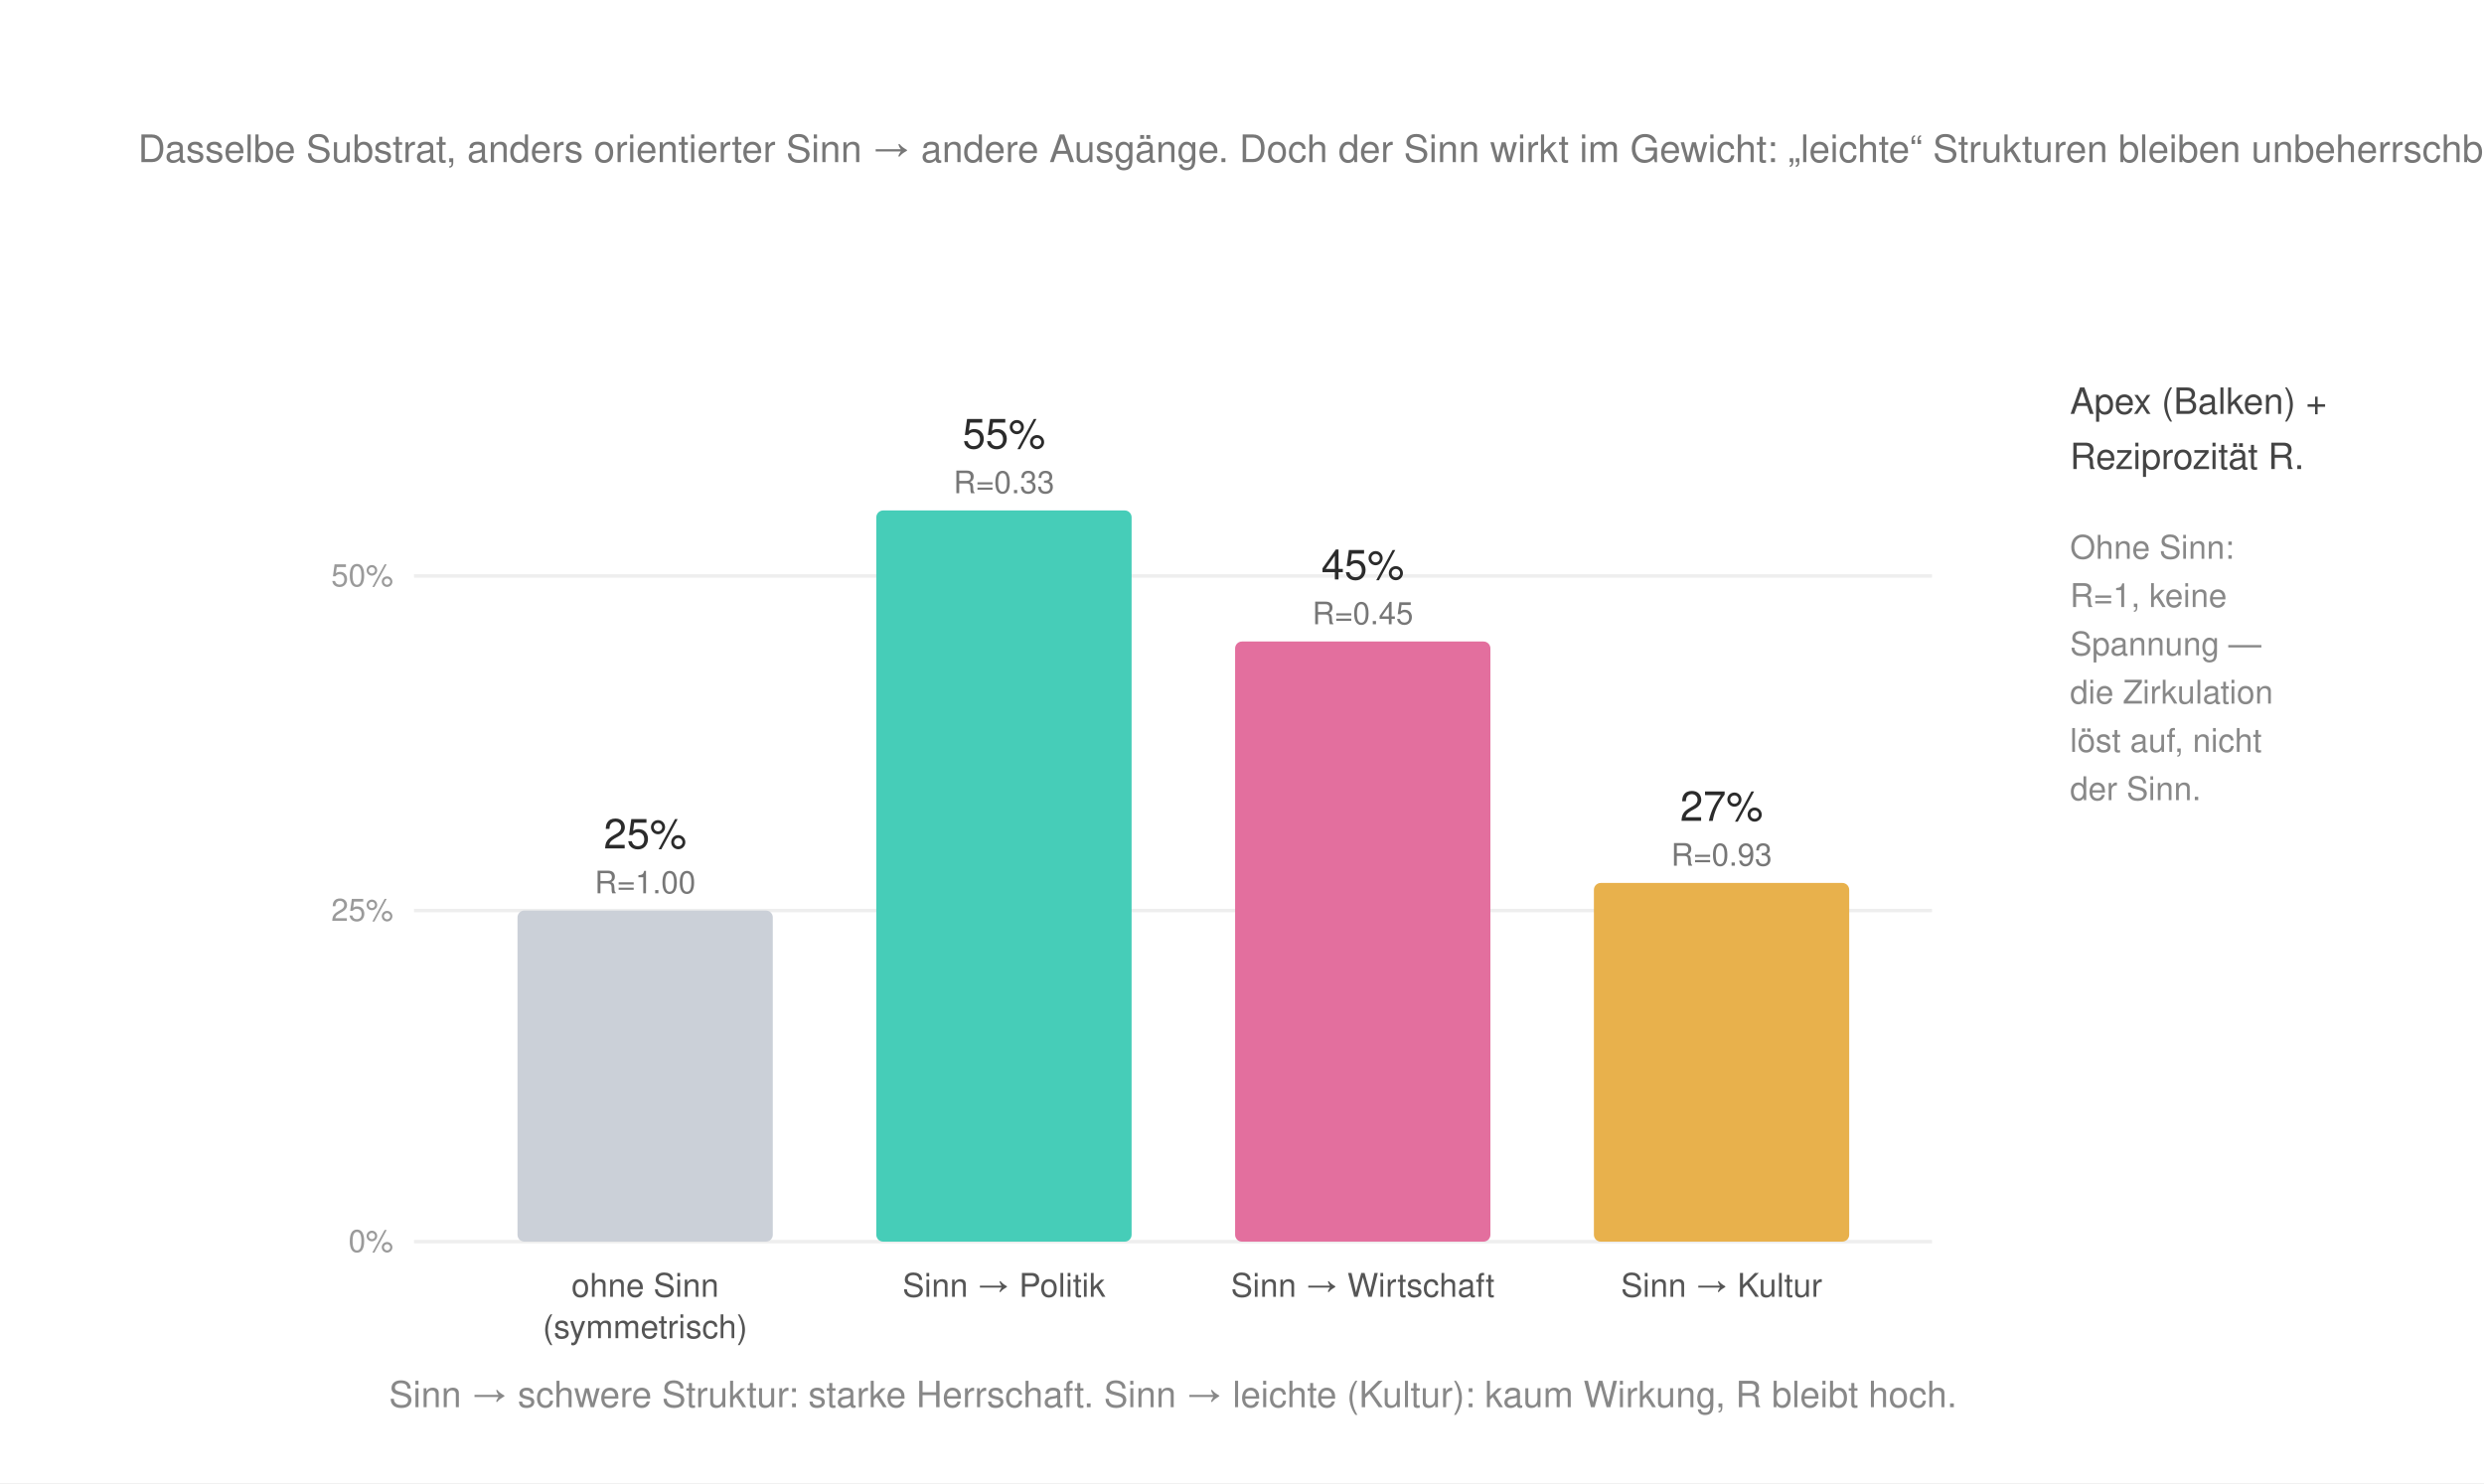
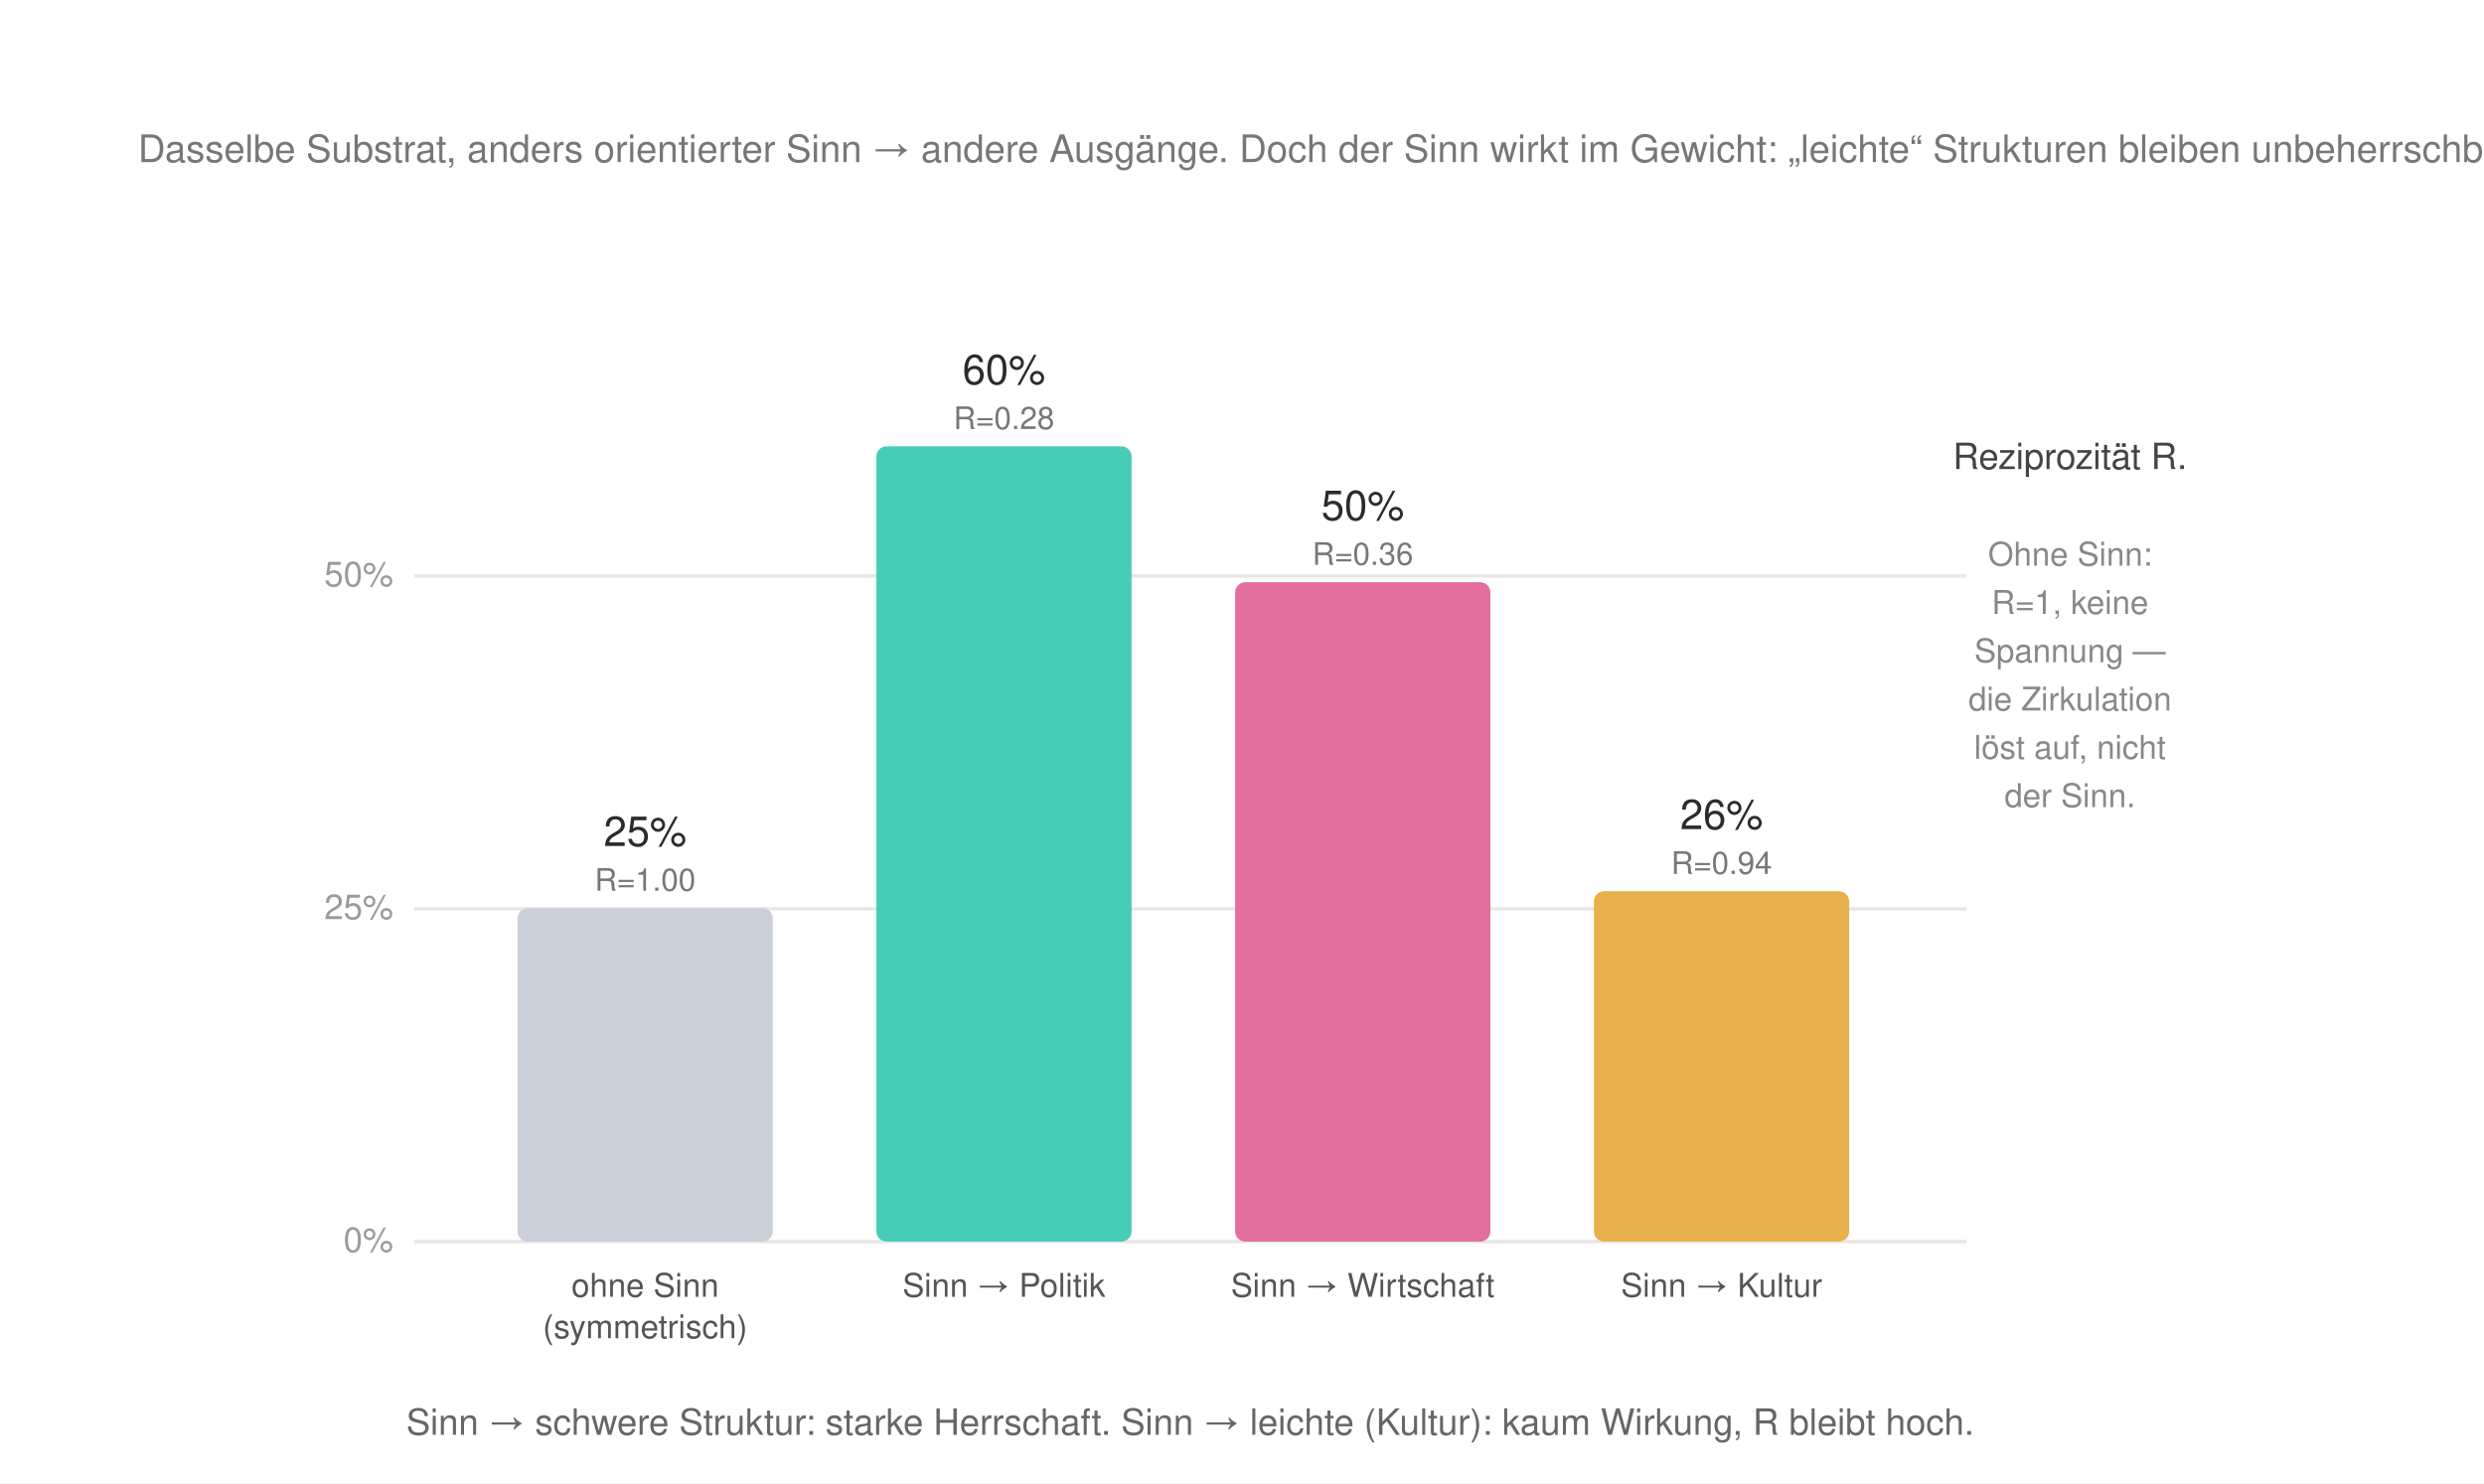
<svg xmlns="http://www.w3.org/2000/svg" viewBox="0 0 720 430" font-family="Helvetica,Arial,sans-serif">
  <rect width="720" height="430" fill="#fff" />
  <text x="40" y="47" font-size="11" fill="#777">Dasselbe Substrat, anders orientierter Sinn → andere Ausgänge. Doch der Sinn wirkt im Gewicht: „leichte“ Strukturen bleiben unbeherrschbar</text>
-   <line x1="120" y1="360" x2="560" y2="360" stroke="#eee" />
-   <text x="114" y="363" font-size="9" fill="#9a9a9a" text-anchor="end">0%</text>
-   <line x1="120" y1="264" x2="560" y2="264" stroke="#eee" />
-   <text x="114" y="267" font-size="9" fill="#9a9a9a" text-anchor="end">25%</text>
-   <line x1="120" y1="167" x2="560" y2="167" stroke="#eee" />
-   <text x="114" y="170" font-size="9" fill="#9a9a9a" text-anchor="end">50%</text>
-   <rect x="150" y="264" width="74" height="96" fill="#cbd0d8" rx="2" />
-   <text x="187" y="246" font-size="12" fill="#2b2b2b" text-anchor="middle">25%</text>
-   <text x="187" y="259" font-size="9" fill="#777" text-anchor="middle">R=1.00</text>
-   <text x="187" y="376" font-size="9.5" fill="#555" text-anchor="middle">ohne Sinn</text>
-   <text x="187" y="388" font-size="9.5" fill="#555" text-anchor="middle">(symmetrisch)</text>
-   <rect x="254" y="148" width="74" height="212" fill="#46CDB8" rx="2" />
-   <text x="291" y="130" font-size="12" fill="#2b2b2b" text-anchor="middle">55%</text>
-   <text x="291" y="143" font-size="9" fill="#777" text-anchor="middle">R=0.33</text>
-   <text x="291" y="376" font-size="9.5" fill="#555" text-anchor="middle">Sinn → Politik</text>
-   <rect x="358" y="186" width="74" height="174" fill="#E36F9E" rx="2" />
-   <text x="395" y="168" font-size="12" fill="#2b2b2b" text-anchor="middle">45%</text>
-   <text x="395" y="181" font-size="9" fill="#777" text-anchor="middle">R=0.45</text>
-   <text x="395" y="376" font-size="9.5" fill="#555" text-anchor="middle">Sinn → Wirtschaft</text>
-   <rect x="462" y="256" width="74" height="104" fill="#E8B14C" rx="2" />
-   <text x="499" y="238" font-size="12" fill="#2b2b2b" text-anchor="middle">27%</text>
-   <text x="499" y="251" font-size="9" fill="#777" text-anchor="middle">R=0.93</text>
-   <text x="499" y="376" font-size="9.5" fill="#555" text-anchor="middle">Sinn → Kultur</text>
-   <text x="600" y="120" font-size="10.5" fill="#444">Apex (Balken) +</text>
-   <text x="600" y="136" font-size="10.5" fill="#444">Reziprozität R.</text>
-   <text x="600" y="162" font-size="9.5" fill="#888">Ohne Sinn:</text>
-   <text x="600" y="176" font-size="9.5" fill="#888">R=1, keine</text>
-   <text x="600" y="190" font-size="9.5" fill="#888">Spannung —</text>
-   <text x="600" y="204" font-size="9.5" fill="#888">die Zirkulation</text>
-   <text x="600" y="218" font-size="9.5" fill="#888">löst auf, nicht</text>
-   <text x="600" y="232" font-size="9.5" fill="#888">der Sinn.</text>
-   <text x="340" y="408" font-size="10.5" fill="#888" text-anchor="middle">Sinn → schwere Struktur: starke Herrschaft. Sinn → leichte (Kultur): kaum Wirkung, R bleibt hoch.</text>
+   <line x1="120" y1="360.0" x2="570" y2="360.0" stroke="#e7e7e7" />
+   <text x="114" y="363.0" font-size="10" fill="#9a9a9a" text-anchor="end">0%</text>
+   <line x1="120" y1="263.5" x2="570" y2="263.5" stroke="#e7e7e7" />
+   <text x="114" y="266.5" font-size="10" fill="#9a9a9a" text-anchor="end">25%</text>
+   <line x1="120" y1="167.0" x2="570" y2="167.0" stroke="#e7e7e7" />
+   <text x="114" y="170.0" font-size="10" fill="#9a9a9a" text-anchor="end">50%</text>
+   <rect x="150.0" y="263.3" width="74" height="96.7" fill="#cbd0d8" rx="3" />
+   <text x="187.0" y="245.3" font-size="12" fill="#2b2b2b" text-anchor="middle">25%</text>
+   <text x="187.0" y="376.0" font-size="9.5" fill="#555" text-anchor="middle">ohne Sinn</text>
+   <text x="187.0" y="388.0" font-size="9.5" fill="#555" text-anchor="middle">(symmetrisch)</text>
+   <rect x="254.0" y="129.4" width="74" height="230.6" fill="#46CDB8" rx="3" />
+   <text x="291.0" y="111.4" font-size="12" fill="#2b2b2b" text-anchor="middle">60%</text>
+   <text x="291.0" y="376.0" font-size="9.5" fill="#555" text-anchor="middle">Sinn → Politik</text>
+   <rect x="358.0" y="168.8" width="74" height="191.2" fill="#E36F9E" rx="3" />
+   <text x="395.0" y="150.8" font-size="12" fill="#2b2b2b" text-anchor="middle">50%</text>
+   <text x="395.0" y="376.0" font-size="9.5" fill="#555" text-anchor="middle">Sinn → Wirtschaft</text>
+   <rect x="462.0" y="258.4" width="74" height="101.6" fill="#E8B14C" rx="3" />
+   <text x="499.0" y="240.4" font-size="12" fill="#2b2b2b" text-anchor="middle">26%</text>
+   <text x="499.0" y="376.0" font-size="9.5" fill="#555" text-anchor="middle">Sinn → Kultur</text>
+   <text x="187" y="258.268" font-size="9" fill="#777" text-anchor="middle">R=1.00</text>
+   <text x="291" y="124.396" font-size="9" fill="#777" text-anchor="middle">R=0.28</text>
+   <text x="395" y="163.776" font-size="9" fill="#777" text-anchor="middle">R=0.36</text>
+   <text x="499" y="253.382" font-size="9" fill="#777" text-anchor="middle">R=0.94</text>
+   <text x="600" y="136" font-size="10.5" fill="#444" text-anchor="middle">Reziprozität R.</text>
+   <text x="600" y="164" font-size="9.5" fill="#888" text-anchor="middle">Ohne Sinn:</text>
+   <text x="600" y="178" font-size="9.5" fill="#888" text-anchor="middle">R=1, keine</text>
+   <text x="600" y="192" font-size="9.5" fill="#888" text-anchor="middle">Spannung —</text>
+   <text x="600" y="206" font-size="9.5" fill="#888" text-anchor="middle">die Zirkulation</text>
+   <text x="600" y="220" font-size="9.5" fill="#888" text-anchor="middle">löst auf, nicht</text>
+   <text x="600" y="234" font-size="9.5" fill="#888" text-anchor="middle">der Sinn.</text>
+   <text x="345" y="416" font-size="10.5" fill="#666" text-anchor="middle">Sinn → schwere Struktur: starke Herrschaft. Sinn → leichte (Kultur): kaum Wirkung, R bleibt hoch.</text>
</svg>
